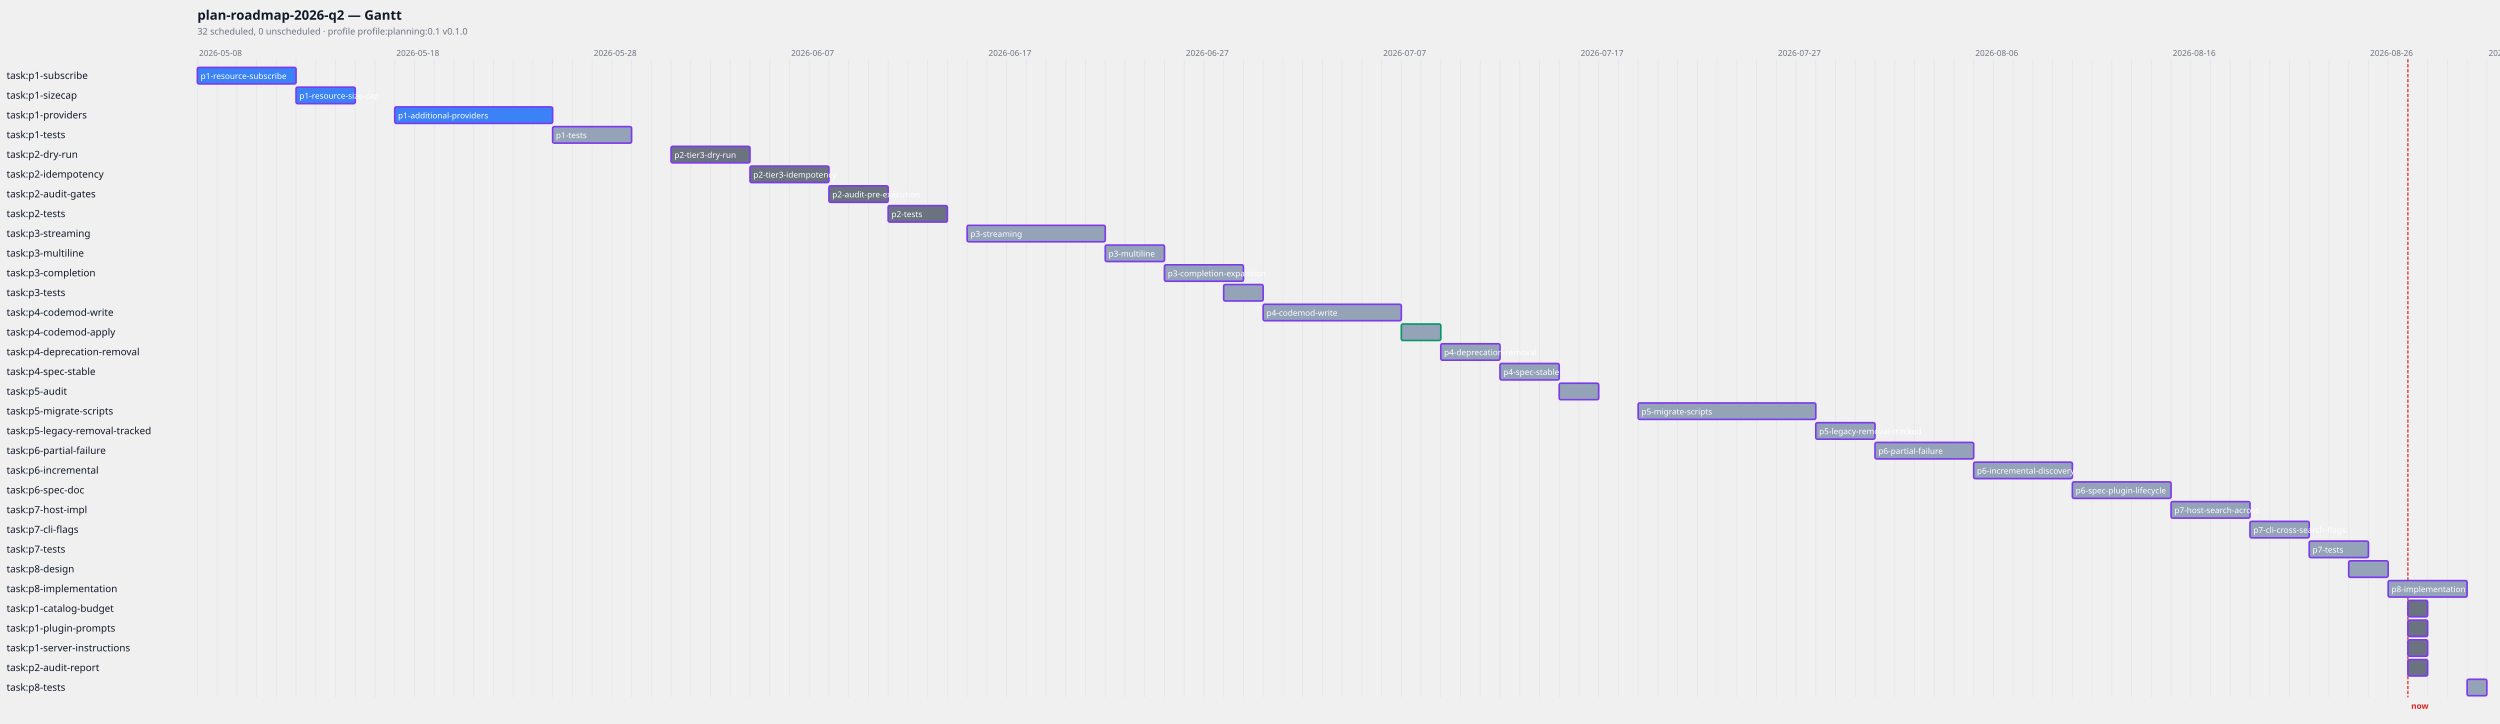
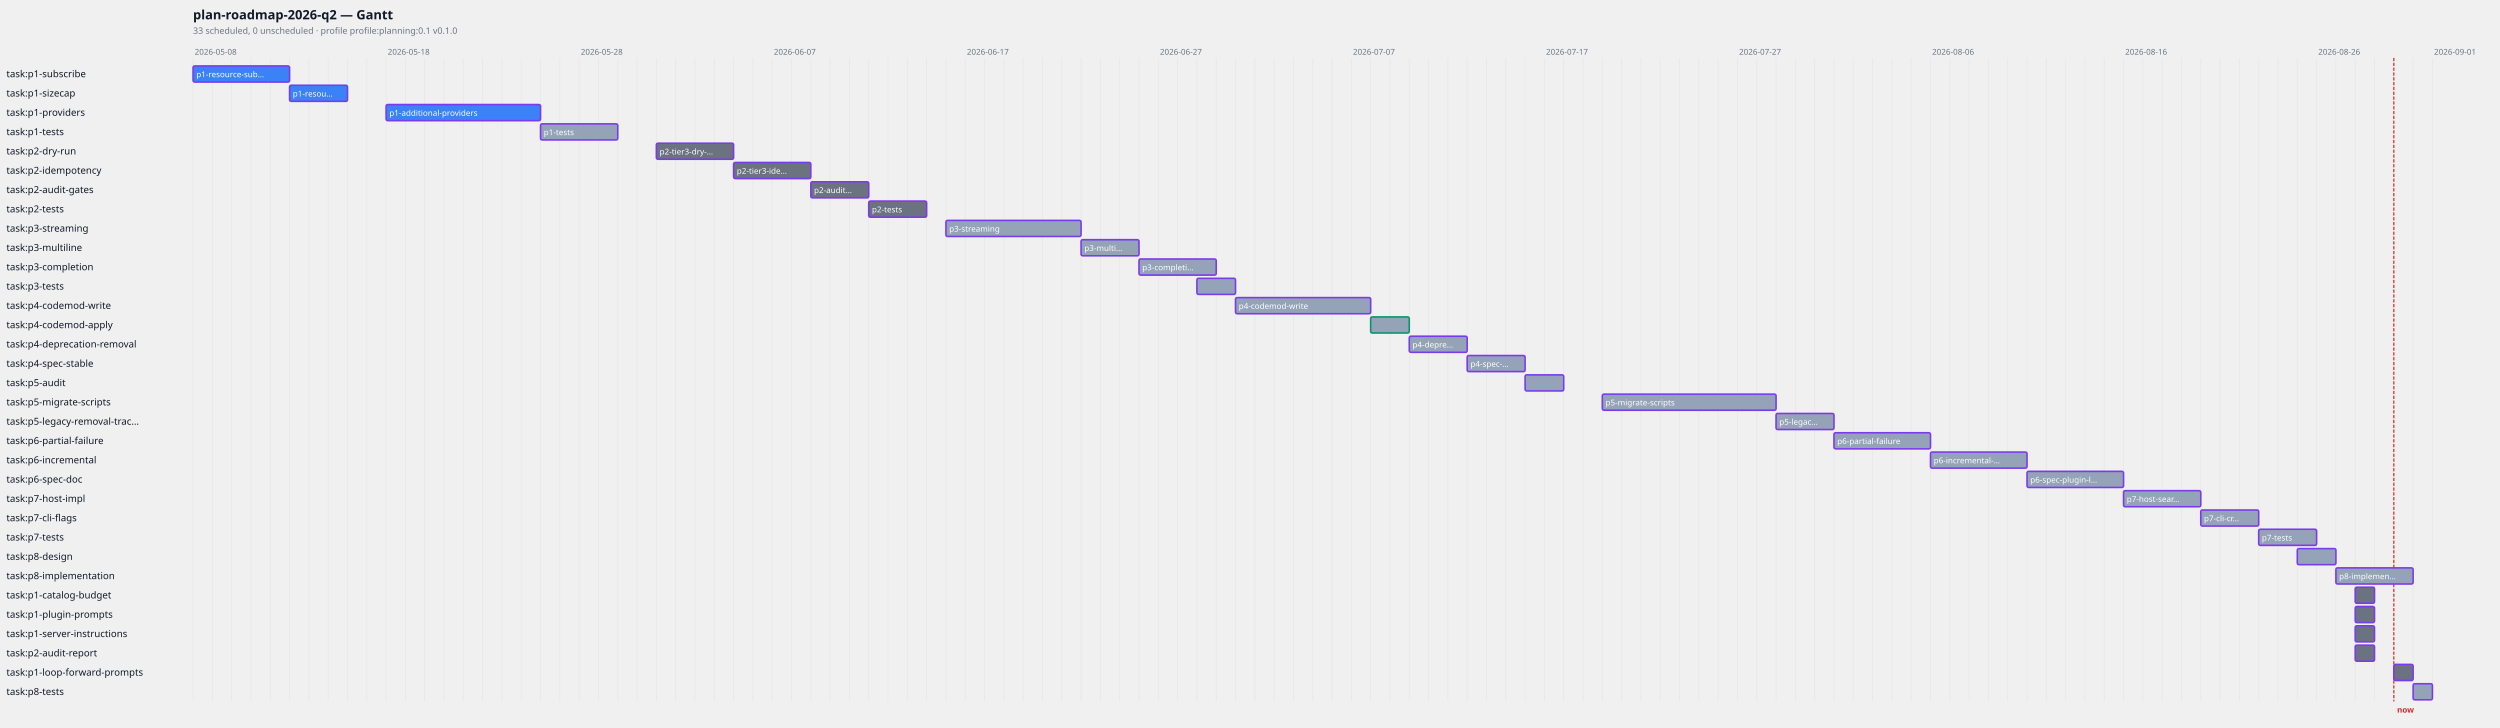
- <svg xmlns="http://www.w3.org/2000/svg" viewBox="0 0 3040 880" width="3040" height="880" font-family="sans-serif" font-size="12">
+ <svg xmlns="http://www.w3.org/2000/svg" viewBox="0 0 3108 904" width="3108" height="904" font-family="sans-serif" font-size="12" role="img" aria-labelledby="gantt-title gantt-description">
  <style>
  .grid { stroke: #e5e7eb; stroke-width: 1; }
  .axis-label { fill: #6b7280; font-size: 10px; }
  .row-label { fill: #111827; font-size: 12px; }
  .row-label-summary { fill: #6b7280; font-size: 10px; }
  .now-line { stroke: #dc2626; stroke-width: 1.5; stroke-dasharray: 4 2; }
  .now-label { fill: #dc2626; font-size: 10px; font-weight: bold; }
  .title { fill: #111827; font-size: 16px; font-weight: bold; }
  .subtitle { fill: #6b7280; font-size: 11px; }
  .bar-text { fill: #ffffff; font-size: 10px; pointer-events: none; }
  .bar-ai { stroke: #2563eb; stroke-width: 2; }
  .bar-human { stroke: #059669; stroke-width: 2; }
  .bar-either { stroke: #7c3aed; stroke-width: 2; }
  .unscheduled-header { fill: #111827; font-size: 12px; font-weight: bold; }
  .unscheduled-row { fill: #6b7280; font-size: 11px; }
</style>
  <text class="title" x="240" y="24">plan-roadmap-2026-q2 — Gantt</text>
-   <text class="subtitle" x="240" y="42">32 scheduled, 0 unscheduled · profile profile:planning:0.1 v0.1.0</text>
-   <line class="grid" x1="240" y1="72" x2="240" y2="848" />
+   <text class="subtitle" x="240" y="42">33 scheduled, 0 unscheduled · profile profile:planning:0.1 v0.1.0</text>
+   <line class="grid" x1="240" y1="72" x2="240" y2="872" />
  <text class="axis-label" x="242" y="68">2026-05-08</text>
-   <line class="grid" x1="264" y1="72" x2="264" y2="848" />
-   <line class="grid" x1="288" y1="72" x2="288" y2="848" />
-   <line class="grid" x1="312" y1="72" x2="312" y2="848" />
-   <line class="grid" x1="336" y1="72" x2="336" y2="848" />
-   <line class="grid" x1="360" y1="72" x2="360" y2="848" />
-   <line class="grid" x1="384" y1="72" x2="384" y2="848" />
-   <line class="grid" x1="408" y1="72" x2="408" y2="848" />
-   <line class="grid" x1="432" y1="72" x2="432" y2="848" />
-   <line class="grid" x1="456" y1="72" x2="456" y2="848" />
-   <line class="grid" x1="480" y1="72" x2="480" y2="848" />
+   <line class="grid" x1="264" y1="72" x2="264" y2="872" />
+   <line class="grid" x1="288" y1="72" x2="288" y2="872" />
+   <line class="grid" x1="312" y1="72" x2="312" y2="872" />
+   <line class="grid" x1="336" y1="72" x2="336" y2="872" />
+   <line class="grid" x1="360" y1="72" x2="360" y2="872" />
+   <line class="grid" x1="384" y1="72" x2="384" y2="872" />
+   <line class="grid" x1="408" y1="72" x2="408" y2="872" />
+   <line class="grid" x1="432" y1="72" x2="432" y2="872" />
+   <line class="grid" x1="456" y1="72" x2="456" y2="872" />
+   <line class="grid" x1="480" y1="72" x2="480" y2="872" />
  <text class="axis-label" x="482" y="68">2026-05-18</text>
-   <line class="grid" x1="504" y1="72" x2="504" y2="848" />
-   <line class="grid" x1="528" y1="72" x2="528" y2="848" />
-   <line class="grid" x1="552" y1="72" x2="552" y2="848" />
-   <line class="grid" x1="576" y1="72" x2="576" y2="848" />
-   <line class="grid" x1="600" y1="72" x2="600" y2="848" />
-   <line class="grid" x1="624" y1="72" x2="624" y2="848" />
-   <line class="grid" x1="648" y1="72" x2="648" y2="848" />
-   <line class="grid" x1="672" y1="72" x2="672" y2="848" />
-   <line class="grid" x1="696" y1="72" x2="696" y2="848" />
-   <line class="grid" x1="720" y1="72" x2="720" y2="848" />
+   <line class="grid" x1="504" y1="72" x2="504" y2="872" />
+   <line class="grid" x1="528" y1="72" x2="528" y2="872" />
+   <line class="grid" x1="552" y1="72" x2="552" y2="872" />
+   <line class="grid" x1="576" y1="72" x2="576" y2="872" />
+   <line class="grid" x1="600" y1="72" x2="600" y2="872" />
+   <line class="grid" x1="624" y1="72" x2="624" y2="872" />
+   <line class="grid" x1="648" y1="72" x2="648" y2="872" />
+   <line class="grid" x1="672" y1="72" x2="672" y2="872" />
+   <line class="grid" x1="696" y1="72" x2="696" y2="872" />
+   <line class="grid" x1="720" y1="72" x2="720" y2="872" />
  <text class="axis-label" x="722" y="68">2026-05-28</text>
-   <line class="grid" x1="744" y1="72" x2="744" y2="848" />
-   <line class="grid" x1="768" y1="72" x2="768" y2="848" />
-   <line class="grid" x1="792" y1="72" x2="792" y2="848" />
-   <line class="grid" x1="816" y1="72" x2="816" y2="848" />
-   <line class="grid" x1="840" y1="72" x2="840" y2="848" />
-   <line class="grid" x1="864" y1="72" x2="864" y2="848" />
-   <line class="grid" x1="888" y1="72" x2="888" y2="848" />
-   <line class="grid" x1="912" y1="72" x2="912" y2="848" />
-   <line class="grid" x1="936" y1="72" x2="936" y2="848" />
-   <line class="grid" x1="960" y1="72" x2="960" y2="848" />
+   <line class="grid" x1="744" y1="72" x2="744" y2="872" />
+   <line class="grid" x1="768" y1="72" x2="768" y2="872" />
+   <line class="grid" x1="792" y1="72" x2="792" y2="872" />
+   <line class="grid" x1="816" y1="72" x2="816" y2="872" />
+   <line class="grid" x1="840" y1="72" x2="840" y2="872" />
+   <line class="grid" x1="864" y1="72" x2="864" y2="872" />
+   <line class="grid" x1="888" y1="72" x2="888" y2="872" />
+   <line class="grid" x1="912" y1="72" x2="912" y2="872" />
+   <line class="grid" x1="936" y1="72" x2="936" y2="872" />
+   <line class="grid" x1="960" y1="72" x2="960" y2="872" />
  <text class="axis-label" x="962" y="68">2026-06-07</text>
-   <line class="grid" x1="984" y1="72" x2="984" y2="848" />
-   <line class="grid" x1="1008" y1="72" x2="1008" y2="848" />
-   <line class="grid" x1="1032" y1="72" x2="1032" y2="848" />
-   <line class="grid" x1="1056" y1="72" x2="1056" y2="848" />
-   <line class="grid" x1="1080" y1="72" x2="1080" y2="848" />
-   <line class="grid" x1="1104" y1="72" x2="1104" y2="848" />
-   <line class="grid" x1="1128" y1="72" x2="1128" y2="848" />
-   <line class="grid" x1="1152" y1="72" x2="1152" y2="848" />
-   <line class="grid" x1="1176" y1="72" x2="1176" y2="848" />
-   <line class="grid" x1="1200" y1="72" x2="1200" y2="848" />
+   <line class="grid" x1="984" y1="72" x2="984" y2="872" />
+   <line class="grid" x1="1008" y1="72" x2="1008" y2="872" />
+   <line class="grid" x1="1032" y1="72" x2="1032" y2="872" />
+   <line class="grid" x1="1056" y1="72" x2="1056" y2="872" />
+   <line class="grid" x1="1080" y1="72" x2="1080" y2="872" />
+   <line class="grid" x1="1104" y1="72" x2="1104" y2="872" />
+   <line class="grid" x1="1128" y1="72" x2="1128" y2="872" />
+   <line class="grid" x1="1152" y1="72" x2="1152" y2="872" />
+   <line class="grid" x1="1176" y1="72" x2="1176" y2="872" />
+   <line class="grid" x1="1200" y1="72" x2="1200" y2="872" />
  <text class="axis-label" x="1202" y="68">2026-06-17</text>
-   <line class="grid" x1="1224" y1="72" x2="1224" y2="848" />
-   <line class="grid" x1="1248" y1="72" x2="1248" y2="848" />
-   <line class="grid" x1="1272" y1="72" x2="1272" y2="848" />
-   <line class="grid" x1="1296" y1="72" x2="1296" y2="848" />
-   <line class="grid" x1="1320" y1="72" x2="1320" y2="848" />
-   <line class="grid" x1="1344" y1="72" x2="1344" y2="848" />
-   <line class="grid" x1="1368" y1="72" x2="1368" y2="848" />
-   <line class="grid" x1="1392" y1="72" x2="1392" y2="848" />
-   <line class="grid" x1="1416" y1="72" x2="1416" y2="848" />
-   <line class="grid" x1="1440" y1="72" x2="1440" y2="848" />
+   <line class="grid" x1="1224" y1="72" x2="1224" y2="872" />
+   <line class="grid" x1="1248" y1="72" x2="1248" y2="872" />
+   <line class="grid" x1="1272" y1="72" x2="1272" y2="872" />
+   <line class="grid" x1="1296" y1="72" x2="1296" y2="872" />
+   <line class="grid" x1="1320" y1="72" x2="1320" y2="872" />
+   <line class="grid" x1="1344" y1="72" x2="1344" y2="872" />
+   <line class="grid" x1="1368" y1="72" x2="1368" y2="872" />
+   <line class="grid" x1="1392" y1="72" x2="1392" y2="872" />
+   <line class="grid" x1="1416" y1="72" x2="1416" y2="872" />
+   <line class="grid" x1="1440" y1="72" x2="1440" y2="872" />
  <text class="axis-label" x="1442" y="68">2026-06-27</text>
-   <line class="grid" x1="1464" y1="72" x2="1464" y2="848" />
-   <line class="grid" x1="1488" y1="72" x2="1488" y2="848" />
-   <line class="grid" x1="1512" y1="72" x2="1512" y2="848" />
-   <line class="grid" x1="1536" y1="72" x2="1536" y2="848" />
-   <line class="grid" x1="1560" y1="72" x2="1560" y2="848" />
-   <line class="grid" x1="1584" y1="72" x2="1584" y2="848" />
-   <line class="grid" x1="1608" y1="72" x2="1608" y2="848" />
-   <line class="grid" x1="1632" y1="72" x2="1632" y2="848" />
-   <line class="grid" x1="1656" y1="72" x2="1656" y2="848" />
-   <line class="grid" x1="1680" y1="72" x2="1680" y2="848" />
+   <line class="grid" x1="1464" y1="72" x2="1464" y2="872" />
+   <line class="grid" x1="1488" y1="72" x2="1488" y2="872" />
+   <line class="grid" x1="1512" y1="72" x2="1512" y2="872" />
+   <line class="grid" x1="1536" y1="72" x2="1536" y2="872" />
+   <line class="grid" x1="1560" y1="72" x2="1560" y2="872" />
+   <line class="grid" x1="1584" y1="72" x2="1584" y2="872" />
+   <line class="grid" x1="1608" y1="72" x2="1608" y2="872" />
+   <line class="grid" x1="1632" y1="72" x2="1632" y2="872" />
+   <line class="grid" x1="1656" y1="72" x2="1656" y2="872" />
+   <line class="grid" x1="1680" y1="72" x2="1680" y2="872" />
  <text class="axis-label" x="1682" y="68">2026-07-07</text>
-   <line class="grid" x1="1704" y1="72" x2="1704" y2="848" />
-   <line class="grid" x1="1728" y1="72" x2="1728" y2="848" />
-   <line class="grid" x1="1752" y1="72" x2="1752" y2="848" />
-   <line class="grid" x1="1776" y1="72" x2="1776" y2="848" />
-   <line class="grid" x1="1800" y1="72" x2="1800" y2="848" />
-   <line class="grid" x1="1824" y1="72" x2="1824" y2="848" />
-   <line class="grid" x1="1848" y1="72" x2="1848" y2="848" />
-   <line class="grid" x1="1872" y1="72" x2="1872" y2="848" />
-   <line class="grid" x1="1896" y1="72" x2="1896" y2="848" />
-   <line class="grid" x1="1920" y1="72" x2="1920" y2="848" />
+   <line class="grid" x1="1704" y1="72" x2="1704" y2="872" />
+   <line class="grid" x1="1728" y1="72" x2="1728" y2="872" />
+   <line class="grid" x1="1752" y1="72" x2="1752" y2="872" />
+   <line class="grid" x1="1776" y1="72" x2="1776" y2="872" />
+   <line class="grid" x1="1800" y1="72" x2="1800" y2="872" />
+   <line class="grid" x1="1824" y1="72" x2="1824" y2="872" />
+   <line class="grid" x1="1848" y1="72" x2="1848" y2="872" />
+   <line class="grid" x1="1872" y1="72" x2="1872" y2="872" />
+   <line class="grid" x1="1896" y1="72" x2="1896" y2="872" />
+   <line class="grid" x1="1920" y1="72" x2="1920" y2="872" />
  <text class="axis-label" x="1922" y="68">2026-07-17</text>
-   <line class="grid" x1="1944" y1="72" x2="1944" y2="848" />
-   <line class="grid" x1="1968" y1="72" x2="1968" y2="848" />
-   <line class="grid" x1="1992" y1="72" x2="1992" y2="848" />
-   <line class="grid" x1="2016" y1="72" x2="2016" y2="848" />
-   <line class="grid" x1="2040" y1="72" x2="2040" y2="848" />
-   <line class="grid" x1="2064" y1="72" x2="2064" y2="848" />
-   <line class="grid" x1="2088" y1="72" x2="2088" y2="848" />
-   <line class="grid" x1="2112" y1="72" x2="2112" y2="848" />
-   <line class="grid" x1="2136" y1="72" x2="2136" y2="848" />
-   <line class="grid" x1="2160" y1="72" x2="2160" y2="848" />
+   <line class="grid" x1="1944" y1="72" x2="1944" y2="872" />
+   <line class="grid" x1="1968" y1="72" x2="1968" y2="872" />
+   <line class="grid" x1="1992" y1="72" x2="1992" y2="872" />
+   <line class="grid" x1="2016" y1="72" x2="2016" y2="872" />
+   <line class="grid" x1="2040" y1="72" x2="2040" y2="872" />
+   <line class="grid" x1="2064" y1="72" x2="2064" y2="872" />
+   <line class="grid" x1="2088" y1="72" x2="2088" y2="872" />
+   <line class="grid" x1="2112" y1="72" x2="2112" y2="872" />
+   <line class="grid" x1="2136" y1="72" x2="2136" y2="872" />
+   <line class="grid" x1="2160" y1="72" x2="2160" y2="872" />
  <text class="axis-label" x="2162" y="68">2026-07-27</text>
-   <line class="grid" x1="2184" y1="72" x2="2184" y2="848" />
-   <line class="grid" x1="2208" y1="72" x2="2208" y2="848" />
-   <line class="grid" x1="2232" y1="72" x2="2232" y2="848" />
-   <line class="grid" x1="2256" y1="72" x2="2256" y2="848" />
-   <line class="grid" x1="2280" y1="72" x2="2280" y2="848" />
-   <line class="grid" x1="2304" y1="72" x2="2304" y2="848" />
-   <line class="grid" x1="2328" y1="72" x2="2328" y2="848" />
-   <line class="grid" x1="2352" y1="72" x2="2352" y2="848" />
-   <line class="grid" x1="2376" y1="72" x2="2376" y2="848" />
-   <line class="grid" x1="2400" y1="72" x2="2400" y2="848" />
+   <line class="grid" x1="2184" y1="72" x2="2184" y2="872" />
+   <line class="grid" x1="2208" y1="72" x2="2208" y2="872" />
+   <line class="grid" x1="2232" y1="72" x2="2232" y2="872" />
+   <line class="grid" x1="2256" y1="72" x2="2256" y2="872" />
+   <line class="grid" x1="2280" y1="72" x2="2280" y2="872" />
+   <line class="grid" x1="2304" y1="72" x2="2304" y2="872" />
+   <line class="grid" x1="2328" y1="72" x2="2328" y2="872" />
+   <line class="grid" x1="2352" y1="72" x2="2352" y2="872" />
+   <line class="grid" x1="2376" y1="72" x2="2376" y2="872" />
+   <line class="grid" x1="2400" y1="72" x2="2400" y2="872" />
  <text class="axis-label" x="2402" y="68">2026-08-06</text>
-   <line class="grid" x1="2424" y1="72" x2="2424" y2="848" />
-   <line class="grid" x1="2448" y1="72" x2="2448" y2="848" />
-   <line class="grid" x1="2472" y1="72" x2="2472" y2="848" />
-   <line class="grid" x1="2496" y1="72" x2="2496" y2="848" />
-   <line class="grid" x1="2520" y1="72" x2="2520" y2="848" />
-   <line class="grid" x1="2544" y1="72" x2="2544" y2="848" />
-   <line class="grid" x1="2568" y1="72" x2="2568" y2="848" />
-   <line class="grid" x1="2592" y1="72" x2="2592" y2="848" />
-   <line class="grid" x1="2616" y1="72" x2="2616" y2="848" />
-   <line class="grid" x1="2640" y1="72" x2="2640" y2="848" />
+   <line class="grid" x1="2424" y1="72" x2="2424" y2="872" />
+   <line class="grid" x1="2448" y1="72" x2="2448" y2="872" />
+   <line class="grid" x1="2472" y1="72" x2="2472" y2="872" />
+   <line class="grid" x1="2496" y1="72" x2="2496" y2="872" />
+   <line class="grid" x1="2520" y1="72" x2="2520" y2="872" />
+   <line class="grid" x1="2544" y1="72" x2="2544" y2="872" />
+   <line class="grid" x1="2568" y1="72" x2="2568" y2="872" />
+   <line class="grid" x1="2592" y1="72" x2="2592" y2="872" />
+   <line class="grid" x1="2616" y1="72" x2="2616" y2="872" />
+   <line class="grid" x1="2640" y1="72" x2="2640" y2="872" />
  <text class="axis-label" x="2642" y="68">2026-08-16</text>
-   <line class="grid" x1="2664" y1="72" x2="2664" y2="848" />
-   <line class="grid" x1="2688" y1="72" x2="2688" y2="848" />
-   <line class="grid" x1="2712" y1="72" x2="2712" y2="848" />
-   <line class="grid" x1="2736" y1="72" x2="2736" y2="848" />
-   <line class="grid" x1="2760" y1="72" x2="2760" y2="848" />
-   <line class="grid" x1="2784" y1="72" x2="2784" y2="848" />
-   <line class="grid" x1="2808" y1="72" x2="2808" y2="848" />
-   <line class="grid" x1="2832" y1="72" x2="2832" y2="848" />
-   <line class="grid" x1="2856" y1="72" x2="2856" y2="848" />
-   <line class="grid" x1="2880" y1="72" x2="2880" y2="848" />
+   <line class="grid" x1="2664" y1="72" x2="2664" y2="872" />
+   <line class="grid" x1="2688" y1="72" x2="2688" y2="872" />
+   <line class="grid" x1="2712" y1="72" x2="2712" y2="872" />
+   <line class="grid" x1="2736" y1="72" x2="2736" y2="872" />
+   <line class="grid" x1="2760" y1="72" x2="2760" y2="872" />
+   <line class="grid" x1="2784" y1="72" x2="2784" y2="872" />
+   <line class="grid" x1="2808" y1="72" x2="2808" y2="872" />
+   <line class="grid" x1="2832" y1="72" x2="2832" y2="872" />
+   <line class="grid" x1="2856" y1="72" x2="2856" y2="872" />
+   <line class="grid" x1="2880" y1="72" x2="2880" y2="872" />
  <text class="axis-label" x="2882" y="68">2026-08-26</text>
-   <line class="grid" x1="2904" y1="72" x2="2904" y2="848" />
-   <line class="grid" x1="2928" y1="72" x2="2928" y2="848" />
-   <line class="grid" x1="2952" y1="72" x2="2952" y2="848" />
-   <line class="grid" x1="2976" y1="72" x2="2976" y2="848" />
-   <line class="grid" x1="3000" y1="72" x2="3000" y2="848" />
-   <line class="grid" x1="3024" y1="72" x2="3024" y2="848" />
+   <line class="grid" x1="2904" y1="72" x2="2904" y2="872" />
+   <line class="grid" x1="2928" y1="72" x2="2928" y2="872" />
+   <line class="grid" x1="2952" y1="72" x2="2952" y2="872" />
+   <line class="grid" x1="2976" y1="72" x2="2976" y2="872" />
+   <line class="grid" x1="3000" y1="72" x2="3000" y2="872" />
+   <line class="grid" x1="3024" y1="72" x2="3024" y2="872" />
  <text class="axis-label" x="3026" y="68">2026-09-01</text>
-   <line class="now-line" x1="2928" y1="72" x2="2928" y2="848" />
-   <text class="now-label" x="2932" y="862">now</text>
+   <line class="now-line" x1="2976" y1="72" x2="2976" y2="872" />
+   <text class="now-label" x="2980" y="886">now</text>
  <text class="row-label" x="8" y="96">task:p1-subscribe</text>
  <rect class="bar-either" x="240" y="82" width="120" height="20" fill="#3b82f6" rx="2" ry="2" />
-   <text class="bar-text" x="244" y="96">p1-resource-subscribe</text>
+   <text class="bar-text" x="244" y="96">p1-resource-sub…</text>
  <text class="row-label" x="8" y="120">task:p1-sizecap</text>
  <rect class="bar-either" x="360" y="106" width="72" height="20" fill="#3b82f6" rx="2" ry="2" />
-   <text class="bar-text" x="364" y="120">p1-resource-size-cap</text>
+   <text class="bar-text" x="364" y="120">p1-resou…</text>
  <text class="row-label" x="8" y="144">task:p1-providers</text>
  <rect class="bar-either" x="480" y="130" width="192" height="20" fill="#3b82f6" rx="2" ry="2" />
  <text class="bar-text" x="484" y="144">p1-additional-providers</text>
  <text class="row-label" x="8" y="168">task:p1-tests</text>
  <rect class="bar-either" x="672" y="154" width="96" height="20" fill="#94a3b8" rx="2" ry="2" />
  <text class="bar-text" x="676" y="168">p1-tests</text>
  <text class="row-label" x="8" y="192">task:p2-dry-run</text>
  <rect class="bar-either" x="816" y="178" width="96" height="20" fill="#6b7280" rx="2" ry="2" />
-   <text class="bar-text" x="820" y="192">p2-tier3-dry-run</text>
+   <text class="bar-text" x="820" y="192">p2-tier3-dry-…</text>
  <text class="row-label" x="8" y="216">task:p2-idempotency</text>
  <rect class="bar-either" x="912" y="202" width="96" height="20" fill="#6b7280" rx="2" ry="2" />
-   <text class="bar-text" x="916" y="216">p2-tier3-idempotency</text>
+   <text class="bar-text" x="916" y="216">p2-tier3-ide…</text>
  <text class="row-label" x="8" y="240">task:p2-audit-gates</text>
  <rect class="bar-either" x="1008" y="226" width="72" height="20" fill="#6b7280" rx="2" ry="2" />
-   <text class="bar-text" x="1012" y="240">p2-audit-pre-execution</text>
+   <text class="bar-text" x="1012" y="240">p2-audit…</text>
  <text class="row-label" x="8" y="264">task:p2-tests</text>
  <rect class="bar-either" x="1080" y="250" width="72" height="20" fill="#6b7280" rx="2" ry="2" />
  <text class="bar-text" x="1084" y="264">p2-tests</text>
  <text class="row-label" x="8" y="288">task:p3-streaming</text>
  <rect class="bar-either" x="1176" y="274" width="168" height="20" fill="#94a3b8" rx="2" ry="2" />
  <text class="bar-text" x="1180" y="288">p3-streaming</text>
  <text class="row-label" x="8" y="312">task:p3-multiline</text>
  <rect class="bar-either" x="1344" y="298" width="72" height="20" fill="#94a3b8" rx="2" ry="2" />
-   <text class="bar-text" x="1348" y="312">p3-multiline</text>
+   <text class="bar-text" x="1348" y="312">p3-multi…</text>
  <text class="row-label" x="8" y="336">task:p3-completion</text>
  <rect class="bar-either" x="1416" y="322" width="96" height="20" fill="#94a3b8" rx="2" ry="2" />
-   <text class="bar-text" x="1420" y="336">p3-completion-expansion</text>
+   <text class="bar-text" x="1420" y="336">p3-completi…</text>
  <text class="row-label" x="8" y="360">task:p3-tests</text>
  <rect class="bar-either" x="1488" y="346" width="48" height="20" fill="#94a3b8" rx="2" ry="2" />
  <text class="row-label" x="8" y="384">task:p4-codemod-write</text>
  <rect class="bar-either" x="1536" y="370" width="168" height="20" fill="#94a3b8" rx="2" ry="2" />
  <text class="bar-text" x="1540" y="384">p4-codemod-write</text>
  <text class="row-label" x="8" y="408">task:p4-codemod-apply</text>
  <rect class="bar-human" x="1704" y="394" width="48" height="20" fill="#94a3b8" rx="2" ry="2" />
  <text class="row-label" x="8" y="432">task:p4-deprecation-removal</text>
  <rect class="bar-either" x="1752" y="418" width="72" height="20" fill="#94a3b8" rx="2" ry="2" />
-   <text class="bar-text" x="1756" y="432">p4-deprecation-removal</text>
+   <text class="bar-text" x="1756" y="432">p4-depre…</text>
  <text class="row-label" x="8" y="456">task:p4-spec-stable</text>
  <rect class="bar-either" x="1824" y="442" width="72" height="20" fill="#94a3b8" rx="2" ry="2" />
-   <text class="bar-text" x="1828" y="456">p4-spec-stable</text>
+   <text class="bar-text" x="1828" y="456">p4-spec-…</text>
  <text class="row-label" x="8" y="480">task:p5-audit</text>
  <rect class="bar-either" x="1896" y="466" width="48" height="20" fill="#94a3b8" rx="2" ry="2" />
  <text class="row-label" x="8" y="504">task:p5-migrate-scripts</text>
  <rect class="bar-either" x="1992" y="490" width="216" height="20" fill="#94a3b8" rx="2" ry="2" />
  <text class="bar-text" x="1996" y="504">p5-migrate-scripts</text>
-   <text class="row-label" x="8" y="528">task:p5-legacy-removal-tracked</text>
+   <text class="row-label" x="8" y="528">task:p5-legacy-removal-trac…</text>
  <rect class="bar-either" x="2208" y="514" width="72" height="20" fill="#94a3b8" rx="2" ry="2" />
-   <text class="bar-text" x="2212" y="528">p5-legacy-removal-tracked</text>
+   <text class="bar-text" x="2212" y="528">p5-legac…</text>
  <text class="row-label" x="8" y="552">task:p6-partial-failure</text>
  <rect class="bar-either" x="2280" y="538" width="120" height="20" fill="#94a3b8" rx="2" ry="2" />
  <text class="bar-text" x="2284" y="552">p6-partial-failure</text>
  <text class="row-label" x="8" y="576">task:p6-incremental</text>
  <rect class="bar-either" x="2400" y="562" width="120" height="20" fill="#94a3b8" rx="2" ry="2" />
-   <text class="bar-text" x="2404" y="576">p6-incremental-discovery</text>
+   <text class="bar-text" x="2404" y="576">p6-incremental-…</text>
  <text class="row-label" x="8" y="600">task:p6-spec-doc</text>
  <rect class="bar-either" x="2520" y="586" width="120" height="20" fill="#94a3b8" rx="2" ry="2" />
-   <text class="bar-text" x="2524" y="600">p6-spec-plugin-lifecycle</text>
+   <text class="bar-text" x="2524" y="600">p6-spec-plugin-l…</text>
  <text class="row-label" x="8" y="624">task:p7-host-impl</text>
  <rect class="bar-either" x="2640" y="610" width="96" height="20" fill="#94a3b8" rx="2" ry="2" />
-   <text class="bar-text" x="2644" y="624">p7-host-search-across</text>
+   <text class="bar-text" x="2644" y="624">p7-host-sear…</text>
  <text class="row-label" x="8" y="648">task:p7-cli-flags</text>
  <rect class="bar-either" x="2736" y="634" width="72" height="20" fill="#94a3b8" rx="2" ry="2" />
-   <text class="bar-text" x="2740" y="648">p7-cli-cross-search-flags</text>
+   <text class="bar-text" x="2740" y="648">p7-cli-cr…</text>
  <text class="row-label" x="8" y="672">task:p7-tests</text>
  <rect class="bar-either" x="2808" y="658" width="72" height="20" fill="#94a3b8" rx="2" ry="2" />
  <text class="bar-text" x="2812" y="672">p7-tests</text>
  <text class="row-label" x="8" y="696">task:p8-design</text>
  <rect class="bar-either" x="2856" y="682" width="48" height="20" fill="#94a3b8" rx="2" ry="2" />
  <text class="row-label" x="8" y="720">task:p8-implementation</text>
  <rect class="bar-either" x="2904" y="706" width="96" height="20" fill="#94a3b8" rx="2" ry="2" />
-   <text class="bar-text" x="2908" y="720">p8-implementation</text>
+   <text class="bar-text" x="2908" y="720">p8-implemen…</text>
  <text class="row-label" x="8" y="744">task:p1-catalog-budget</text>
  <rect class="bar-either" x="2928" y="730" width="24" height="20" fill="#6b7280" rx="2" ry="2" />
  <text class="row-label" x="8" y="768">task:p1-plugin-prompts</text>
  <rect class="bar-either" x="2928" y="754" width="24" height="20" fill="#6b7280" rx="2" ry="2" />
  <text class="row-label" x="8" y="792">task:p1-server-instructions</text>
  <rect class="bar-either" x="2928" y="778" width="24" height="20" fill="#6b7280" rx="2" ry="2" />
  <text class="row-label" x="8" y="816">task:p2-audit-report</text>
  <rect class="bar-either" x="2928" y="802" width="24" height="20" fill="#6b7280" rx="2" ry="2" />
-   <text class="row-label" x="8" y="840">task:p8-tests</text>
-   <rect class="bar-either" x="3000" y="826" width="24" height="20" fill="#94a3b8" rx="2" ry="2" />
+   <text class="row-label" x="8" y="840">task:p1-loop-forward-prompts</text>
+   <rect class="bar-either" x="2976" y="826" width="24" height="20" fill="#6b7280" rx="2" ry="2" />
+   <text class="row-label" x="8" y="864">task:p8-tests</text>
+   <rect class="bar-either" x="3000" y="850" width="24" height="20" fill="#94a3b8" rx="2" ry="2" />
</svg>
